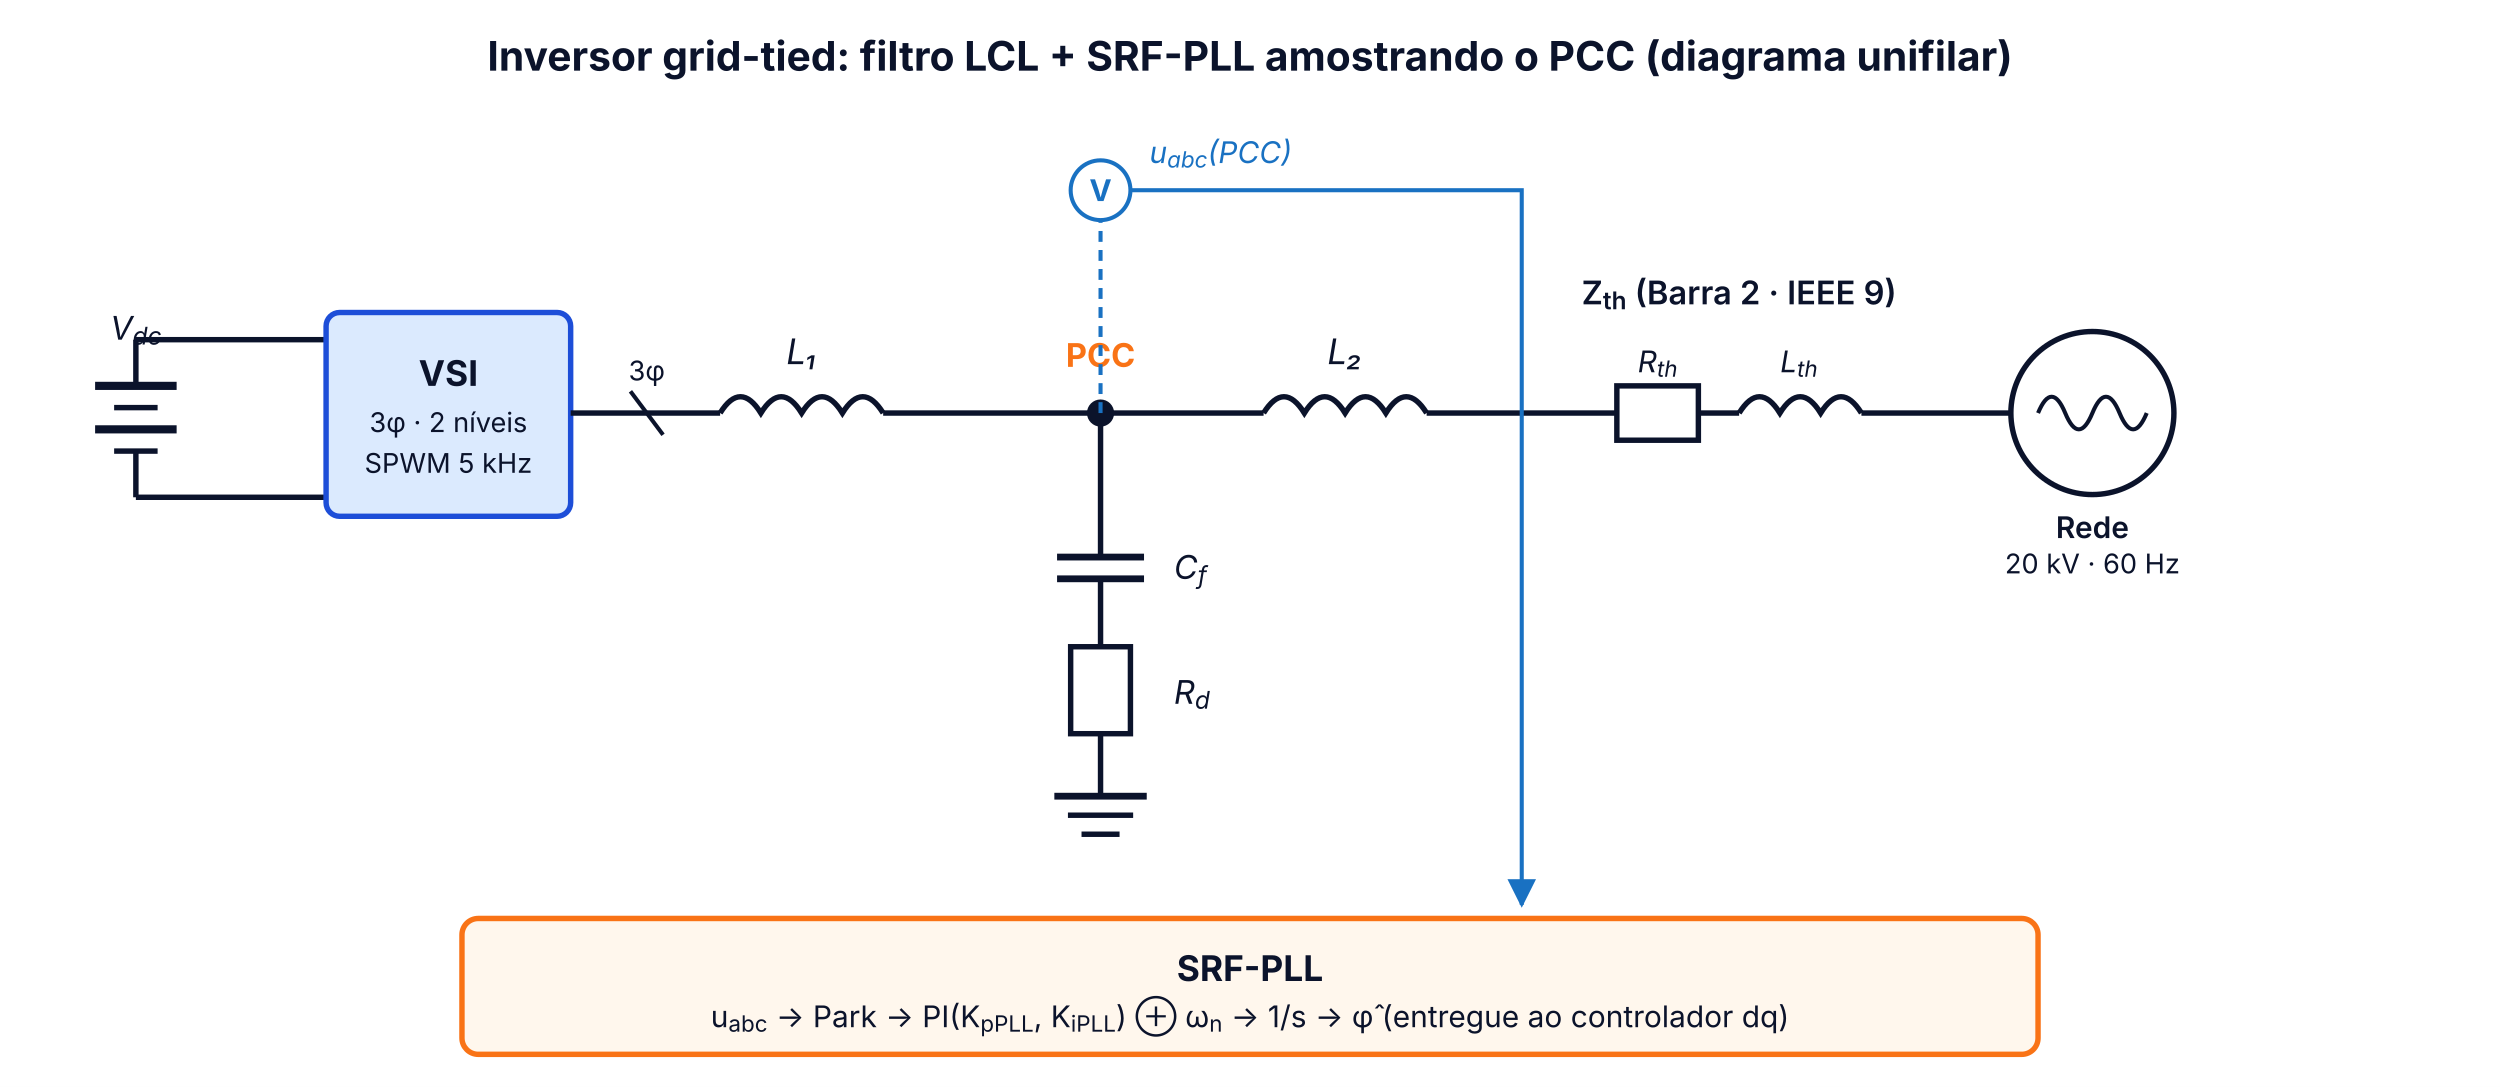
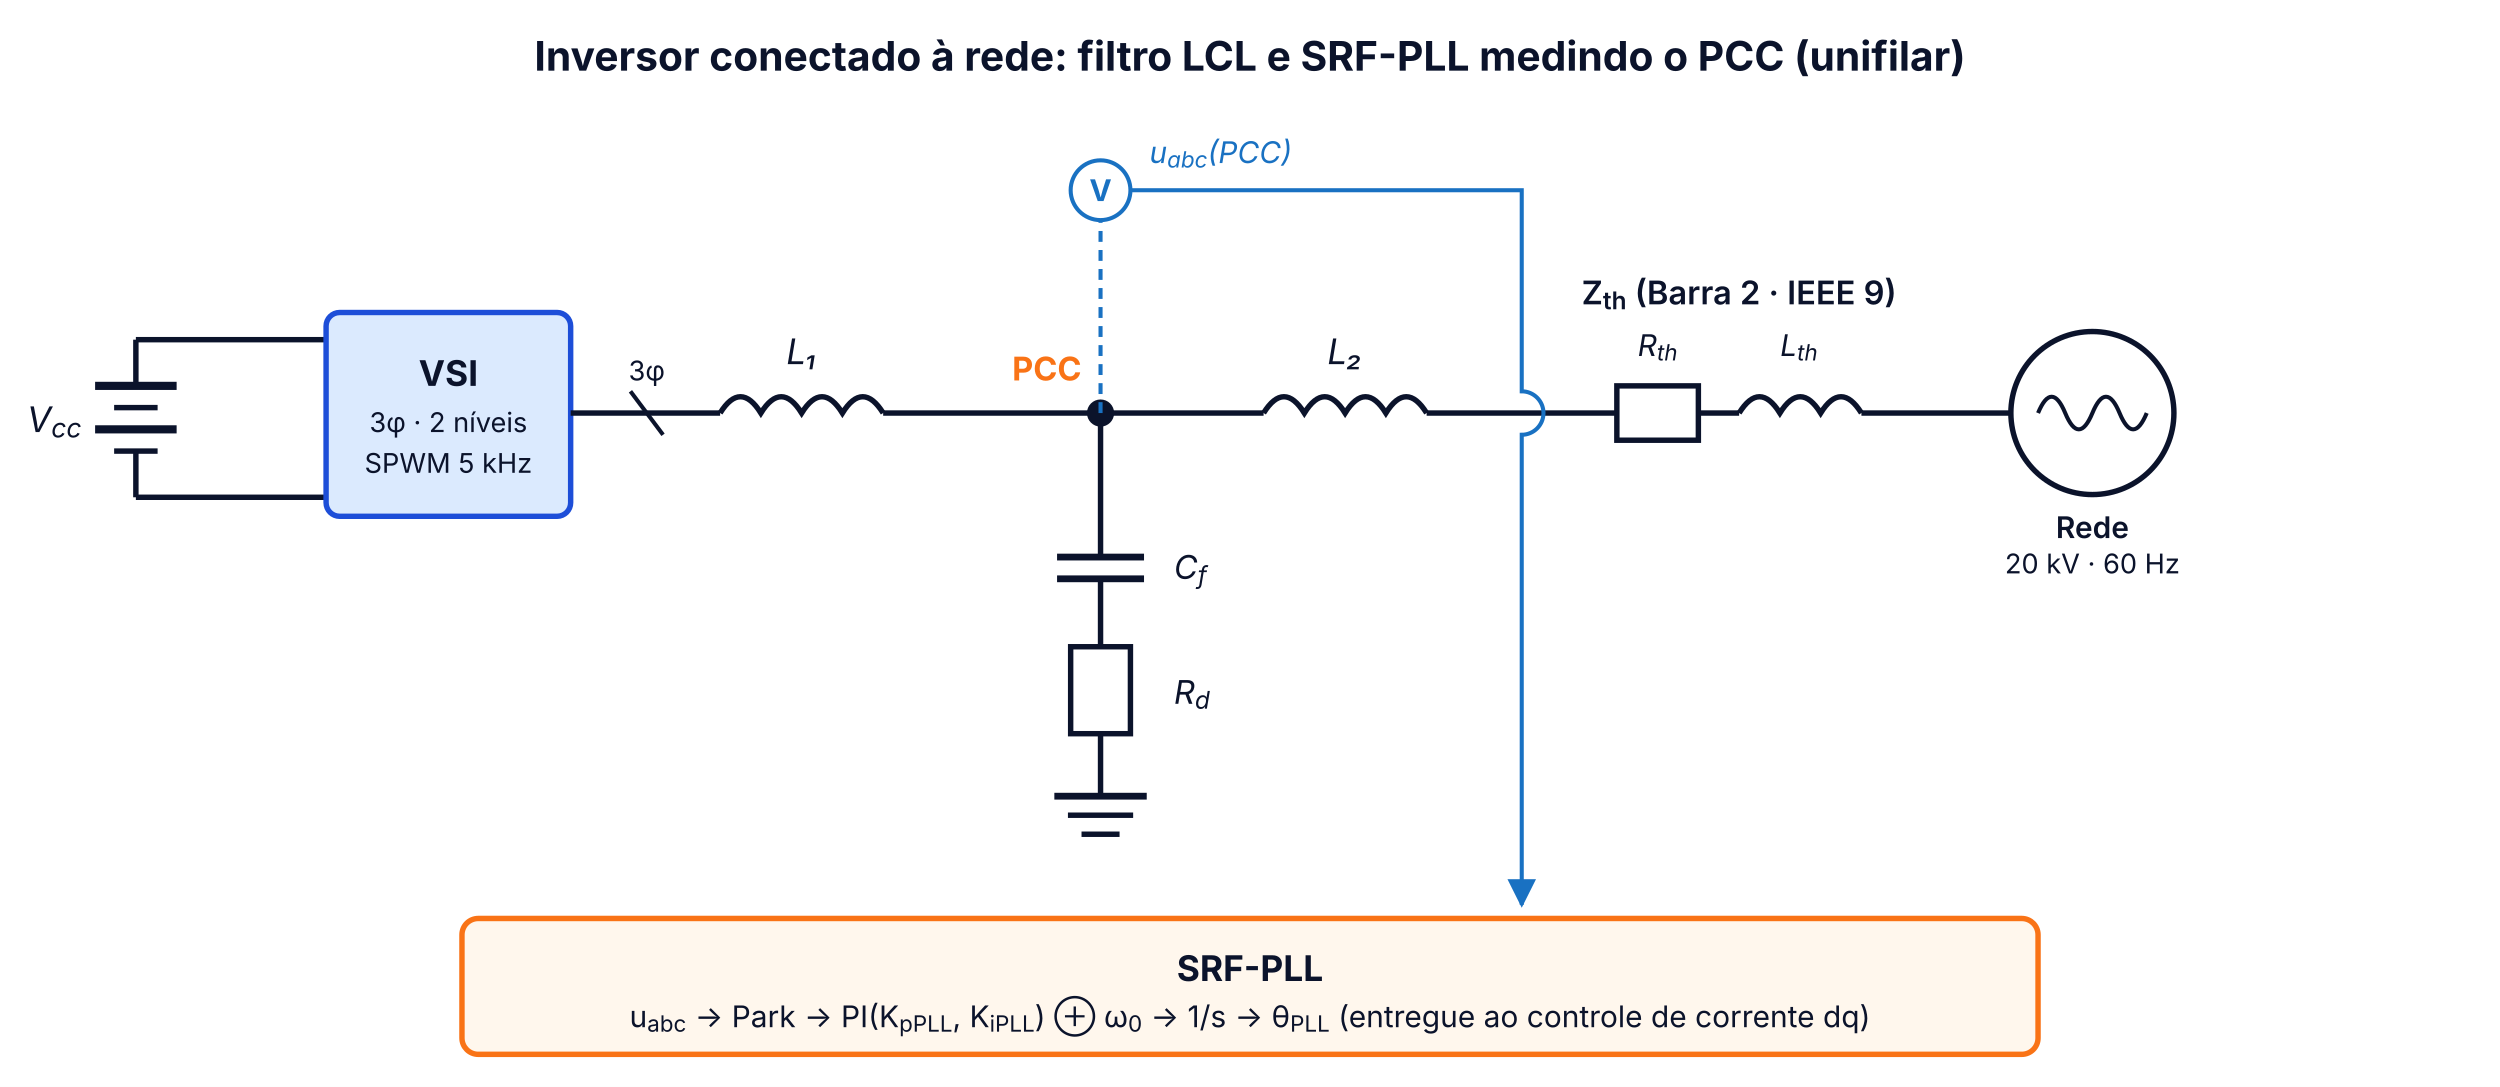
<svg xmlns="http://www.w3.org/2000/svg" viewBox="0 0 920 400" font-family="ui-sans-serif, system-ui, -apple-system, sans-serif">
  <defs>
    <marker id="arrL" viewBox="0 0 10 10" refX="9" refY="5" markerWidth="7" markerHeight="7" orient="auto-start-reverse">
      <path d="M 0 0 L 10 5 L 0 10 z" fill="#1f2937" />
    </marker>
    <marker id="arrB" viewBox="0 0 10 10" refX="9" refY="5" markerWidth="7" markerHeight="7" orient="auto-start-reverse">
      <path d="M 0 0 L 10 5 L 0 10 z" fill="#1971c2" />
    </marker>
  </defs>
  <rect width="920" height="400" fill="#ffffff" />
  <text x="460" y="26" text-anchor="middle" font-size="15" font-weight="700" fill="#0B132B">
-     Inversor grid-tied: filtro LCL + SRF-PLL amostrando o PCC (diagrama unifilar)
+     Inversor conectado à rede: filtro LCL e SRF-PLL medindo o PCC (unifilar)
  </text>
  <g stroke="#0B132B" stroke-width="2" fill="none">
    <line x1="35" y1="142" x2="65" y2="142" stroke-width="3" />
    <line x1="42" y1="150" x2="58" y2="150" stroke-width="2" />
    <line x1="35" y1="158" x2="65" y2="158" stroke-width="3" />
    <line x1="42" y1="166" x2="58" y2="166" stroke-width="2" />
  </g>
-   <text x="50" y="125" text-anchor="middle" font-size="12" font-style="italic" fill="#0B132B">V<tspan baseline-shift="sub" font-size="75%">dc</tspan>
+   <text x="30" y="159" text-anchor="end" font-size="13" font-style="italic" fill="#0B132B">V<tspan baseline-shift="sub" font-size="75%">cc</tspan>
  </text>
  <line x1="50" y1="125" x2="120" y2="125" stroke="#0B132B" stroke-width="2" />
  <line x1="50" y1="125" x2="50" y2="142" stroke="#0B132B" stroke-width="2" />
  <line x1="50" y1="166" x2="50" y2="183" stroke="#0B132B" stroke-width="2" />
  <line x1="50" y1="183" x2="120" y2="183" stroke="#0B132B" stroke-width="2" />
  <rect x="120" y="115" width="90" height="75" fill="#dbeafe" stroke="#1d4ed8" stroke-width="2" rx="5" />
  <text x="165" y="142" text-anchor="middle" font-size="13" font-weight="700" fill="#0B132B">VSI</text>
  <text x="165" y="159" text-anchor="middle" font-size="10" fill="#0B132B">3φ · 2 níveis</text>
  <text x="165" y="174" text-anchor="middle" font-size="10" fill="#0B132B">SPWM 5 kHz</text>
  <line x1="210" y1="152" x2="265" y2="152" stroke="#0B132B" stroke-width="2" />
  <line x1="232" y1="144" x2="244" y2="160" stroke="#0B132B" stroke-width="1.5" />
  <text x="238" y="140" text-anchor="middle" font-size="10" fill="#0B132B">3φ</text>
  <path d="M 265 152 q 7.5 -12 15 0 q 7.5 -12 15 0 q 7.5 -12 15 0 q 7.5 -12 15 0" fill="none" stroke="#0B132B" stroke-width="2" />
  <text x="295" y="134" text-anchor="middle" font-size="13" font-style="italic" fill="#0B132B">L₁</text>
  <line x1="325" y1="152" x2="405" y2="152" stroke="#0B132B" stroke-width="2" />
  <circle cx="405" cy="152" r="5" fill="#0B132B" />
-   <text x="405" y="135" text-anchor="middle" font-size="12" font-weight="700" fill="#F97316">PCC</text>
+   <text x="398" y="140" text-anchor="end" font-size="12" font-weight="700" fill="#F97316">PCC</text>
  <line x1="405" y1="152" x2="405" y2="205" stroke="#0B132B" stroke-width="2" />
  <line x1="389" y1="205" x2="421" y2="205" stroke="#0B132B" stroke-width="2.5" />
  <line x1="389" y1="213" x2="421" y2="213" stroke="#0B132B" stroke-width="2.5" />
  <text x="432" y="213" font-size="12" font-style="italic" fill="#0B132B">C<tspan baseline-shift="sub" font-size="75%">f</tspan>
  </text>
  <line x1="405" y1="213" x2="405" y2="238" stroke="#0B132B" stroke-width="2" />
  <rect x="394" y="238" width="22" height="32" fill="white" stroke="#0B132B" stroke-width="2" />
  <text x="432" y="259" font-size="12" font-style="italic" fill="#0B132B">R<tspan baseline-shift="sub" font-size="75%">d</tspan>
  </text>
  <line x1="405" y1="270" x2="405" y2="293" stroke="#0B132B" stroke-width="2" />
  <line x1="388" y1="293" x2="422" y2="293" stroke="#0B132B" stroke-width="2.5" />
  <line x1="393" y1="300" x2="417" y2="300" stroke="#0B132B" stroke-width="2" />
  <line x1="398" y1="307" x2="412" y2="307" stroke="#0B132B" stroke-width="2" />
  <line x1="405" y1="152" x2="465" y2="152" stroke="#0B132B" stroke-width="2" />
  <path d="M 465 152 q 7.5 -12 15 0 q 7.5 -12 15 0 q 7.5 -12 15 0 q 7.5 -12 15 0" fill="none" stroke="#0B132B" stroke-width="2" />
  <text x="495" y="134" text-anchor="middle" font-size="13" font-style="italic" fill="#0B132B">L₂</text>
  <line x1="525" y1="152" x2="595" y2="152" stroke="#0B132B" stroke-width="2" />
  <text x="640" y="112" text-anchor="middle" font-size="12" font-weight="600" fill="#0B132B">Z<tspan baseline-shift="sub" font-size="75%">th</tspan> (Barra 2 · IEEE 9)</text>
  <rect x="595" y="142" width="30" height="20" fill="white" stroke="#0B132B" stroke-width="2" />
-   <text x="610" y="137" text-anchor="middle" font-size="11" font-style="italic" fill="#0B132B">R<tspan baseline-shift="sub" font-size="75%">th</tspan>
+   <text x="610" y="131" text-anchor="middle" font-size="11" font-style="italic" fill="#0B132B">R<tspan baseline-shift="sub" font-size="75%">th</tspan>
  </text>
  <line x1="625" y1="152" x2="640" y2="152" stroke="#0B132B" stroke-width="2" />
  <path d="M 640 152 q 7.5 -12 15 0 q 7.5 -12 15 0 q 7.5 -12 15 0" fill="none" stroke="#0B132B" stroke-width="2" />
-   <text x="662" y="137" text-anchor="middle" font-size="11" font-style="italic" fill="#0B132B">L<tspan baseline-shift="sub" font-size="75%">th</tspan>
+   <text x="662" y="131" text-anchor="middle" font-size="11" font-style="italic" fill="#0B132B">L<tspan baseline-shift="sub" font-size="75%">th</tspan>
  </text>
  <line x1="685" y1="152" x2="740" y2="152" stroke="#0B132B" stroke-width="2" />
  <circle cx="770" cy="152" r="30" fill="white" stroke="#0B132B" stroke-width="2" />
  <path d="M 750 152 q 5 -12 10 0 q 5 12 10 0 q 5 -12 10 0 q 5 12 10 0" fill="none" stroke="#0B132B" stroke-width="1.5" />
  <text x="770" y="198" text-anchor="middle" font-size="11" font-weight="600" fill="#0B132B">Rede</text>
  <text x="770" y="211" text-anchor="middle" font-size="10" fill="#0B132B">20 kV · 60 Hz</text>
  <line x1="405" y1="152" x2="405" y2="80" stroke="#1971c2" stroke-width="1.5" stroke-dasharray="4,3" />
  <circle cx="405" cy="70" r="11" fill="white" stroke="#1971c2" stroke-width="1.5" />
  <text x="405" y="74" text-anchor="middle" font-size="11" font-weight="700" fill="#1971c2">V</text>
  <text x="423" y="60" font-size="11" font-style="italic" fill="#1971c2">u<tspan baseline-shift="sub" font-size="75%">abc</tspan>(PCC)</text>
-   <path d="M 416 70 L 560 70 L 560 333" fill="none" stroke="#1971c2" stroke-width="1.5" marker-end="url(#arrB)" />
+   <path d="M 416 70 L 560 70 L 560 144 A 8 8 0 0 1 560 160 L 560 333" fill="none" stroke="#1971c2" stroke-width="1.5" marker-end="url(#arrB)" />
  <rect x="170" y="338" width="580" height="50" fill="#fff7ed" stroke="#F97316" stroke-width="2" rx="6" />
  <text x="460" y="361" text-anchor="middle" font-size="13" font-weight="700" fill="#0B132B">SRF-PLL</text>
-   <text x="460" y="378" text-anchor="middle" font-size="11" fill="#0B132B">u<tspan baseline-shift="sub" font-size="75%">abc</tspan> → Park → PI(K<tspan baseline-shift="sub" font-size="75%">pPLL</tspan>, K<tspan baseline-shift="sub" font-size="75%">iPLL</tspan>) ⊕ ω<tspan baseline-shift="sub" font-size="75%">n</tspan> → 1/s → φ̂  (entregue ao controlador dq)</text>
+   <text x="460" y="378" text-anchor="middle" font-size="11" fill="#0B132B">u<tspan baseline-shift="sub" font-size="75%">abc</tspan> → Park → PI(K<tspan baseline-shift="sub" font-size="75%">pPLL</tspan>, K<tspan baseline-shift="sub" font-size="75%">iPLL</tspan>) ⊕ ω<tspan baseline-shift="sub" font-size="75%">0</tspan> → 1/s → θ<tspan baseline-shift="sub" font-size="75%">PLL</tspan> (entregue ao controle de corrente dq)</text>
</svg>
